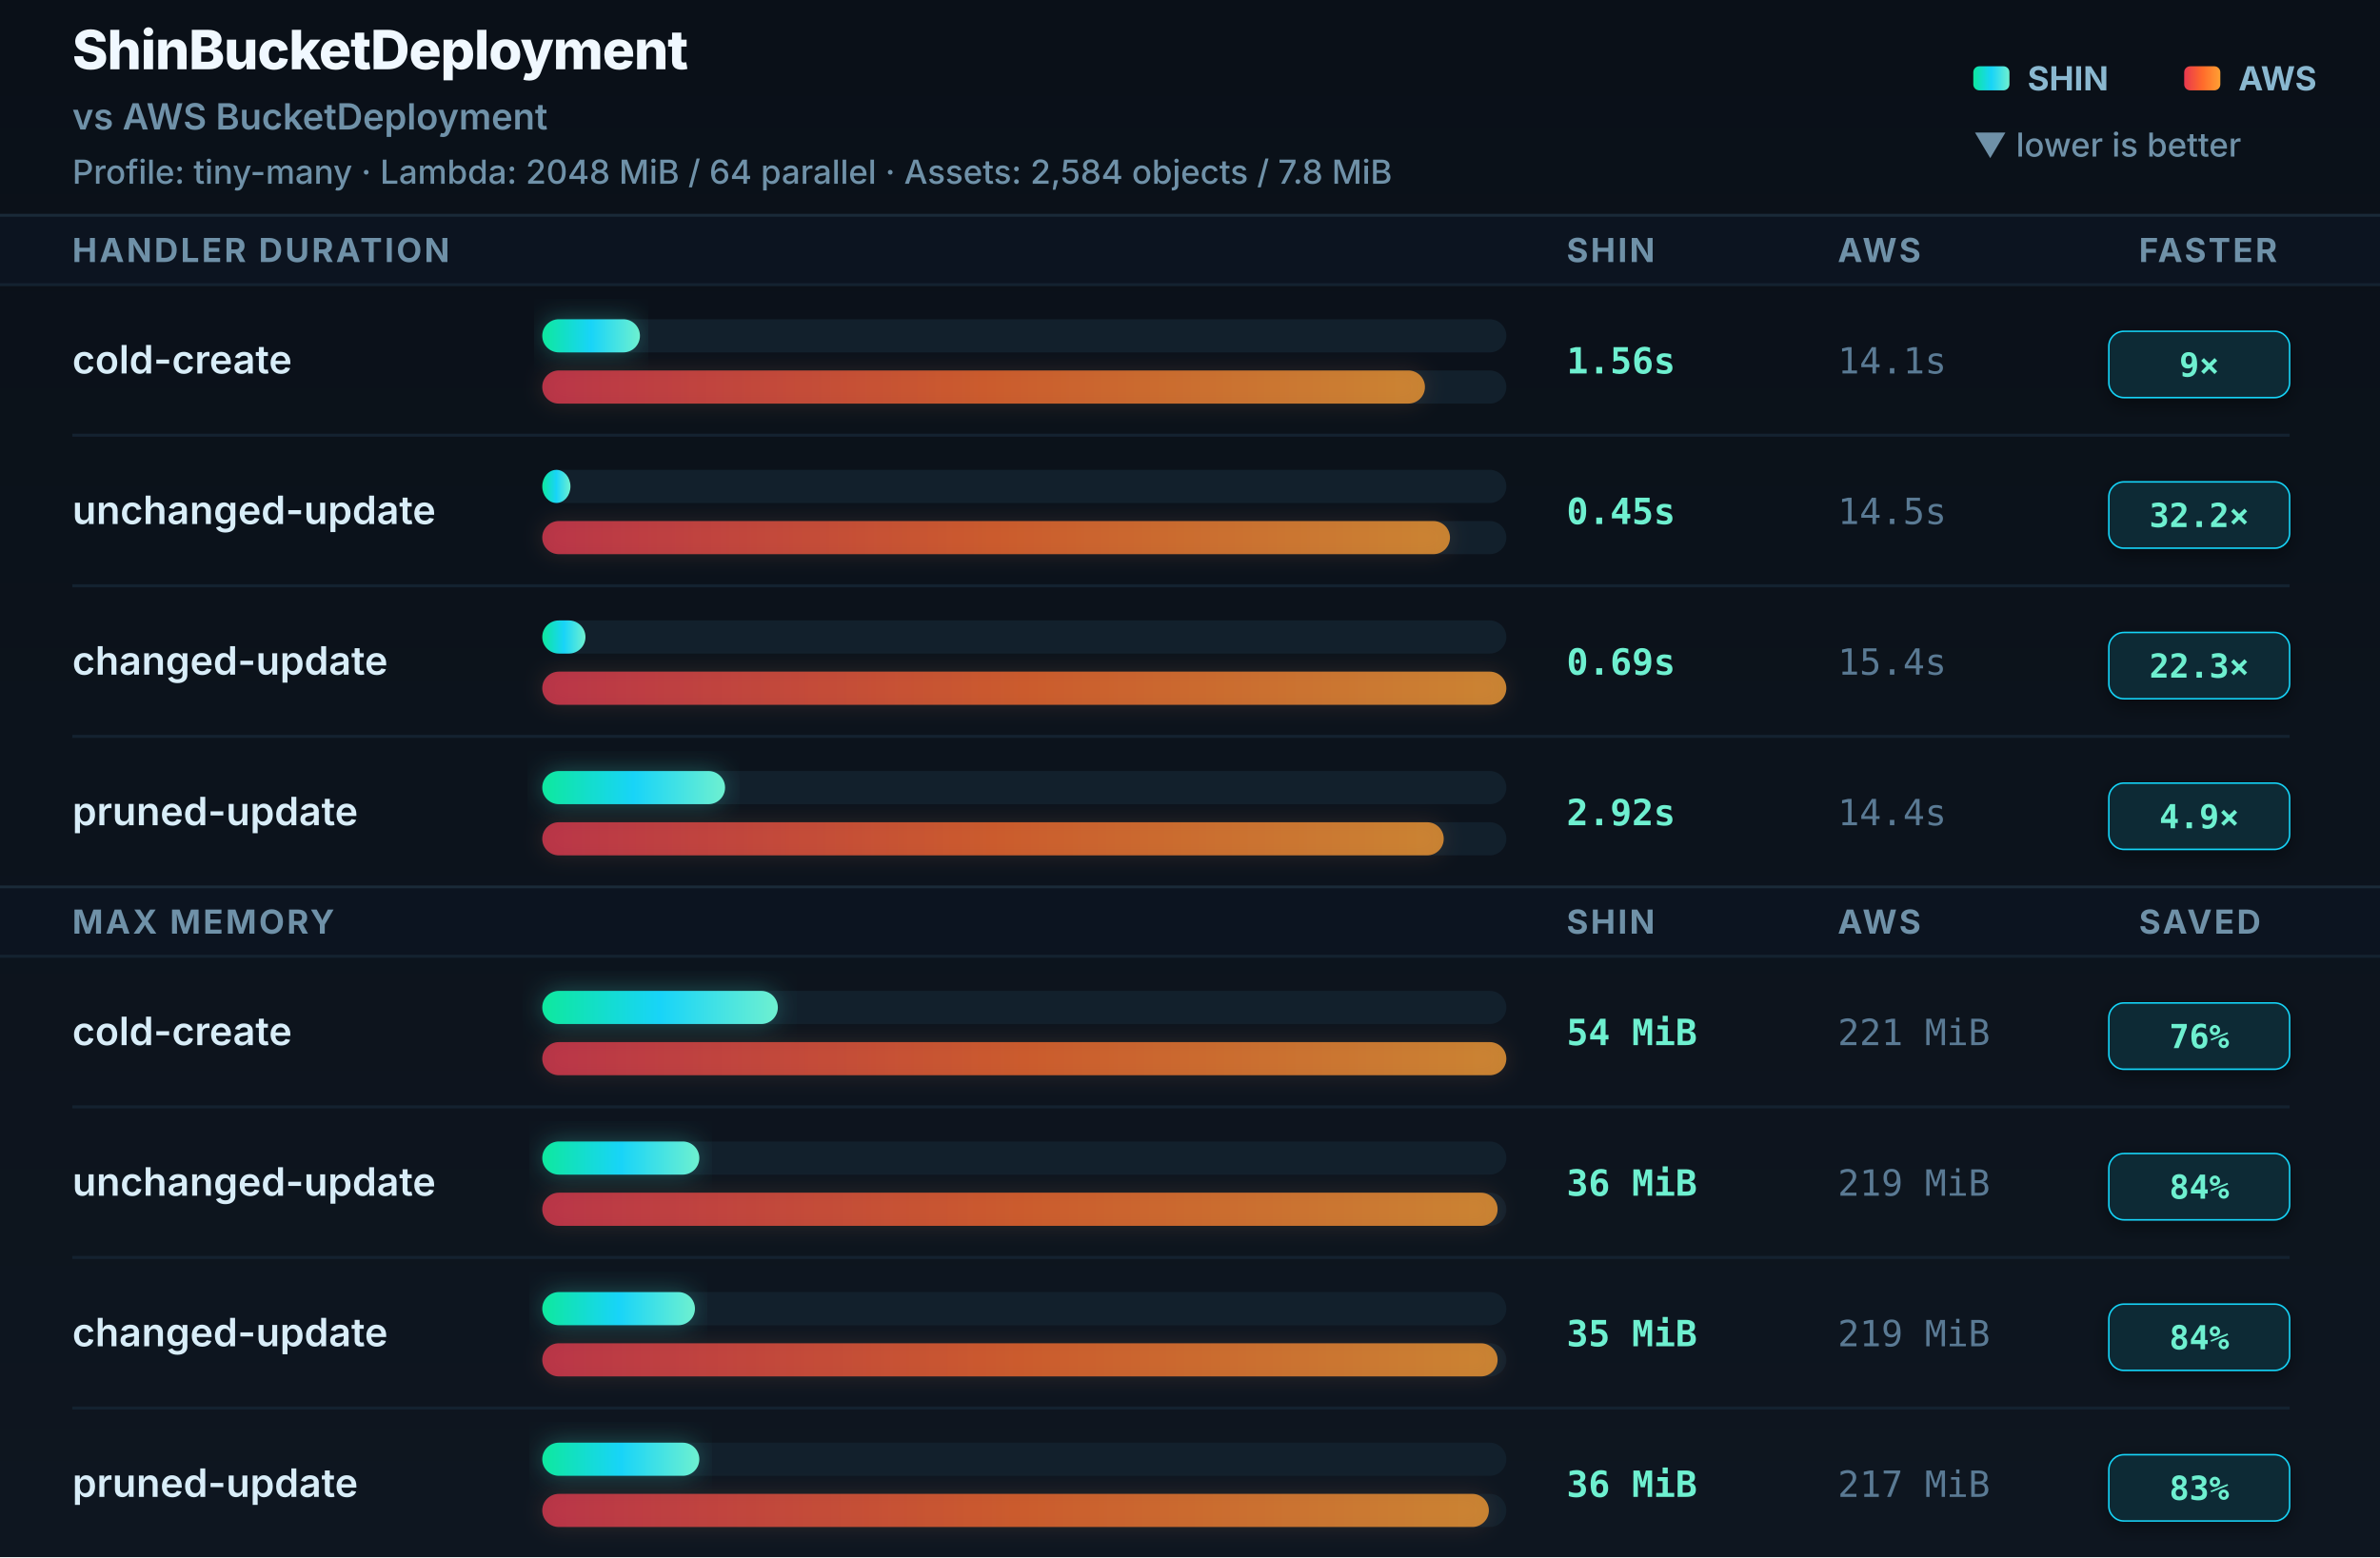
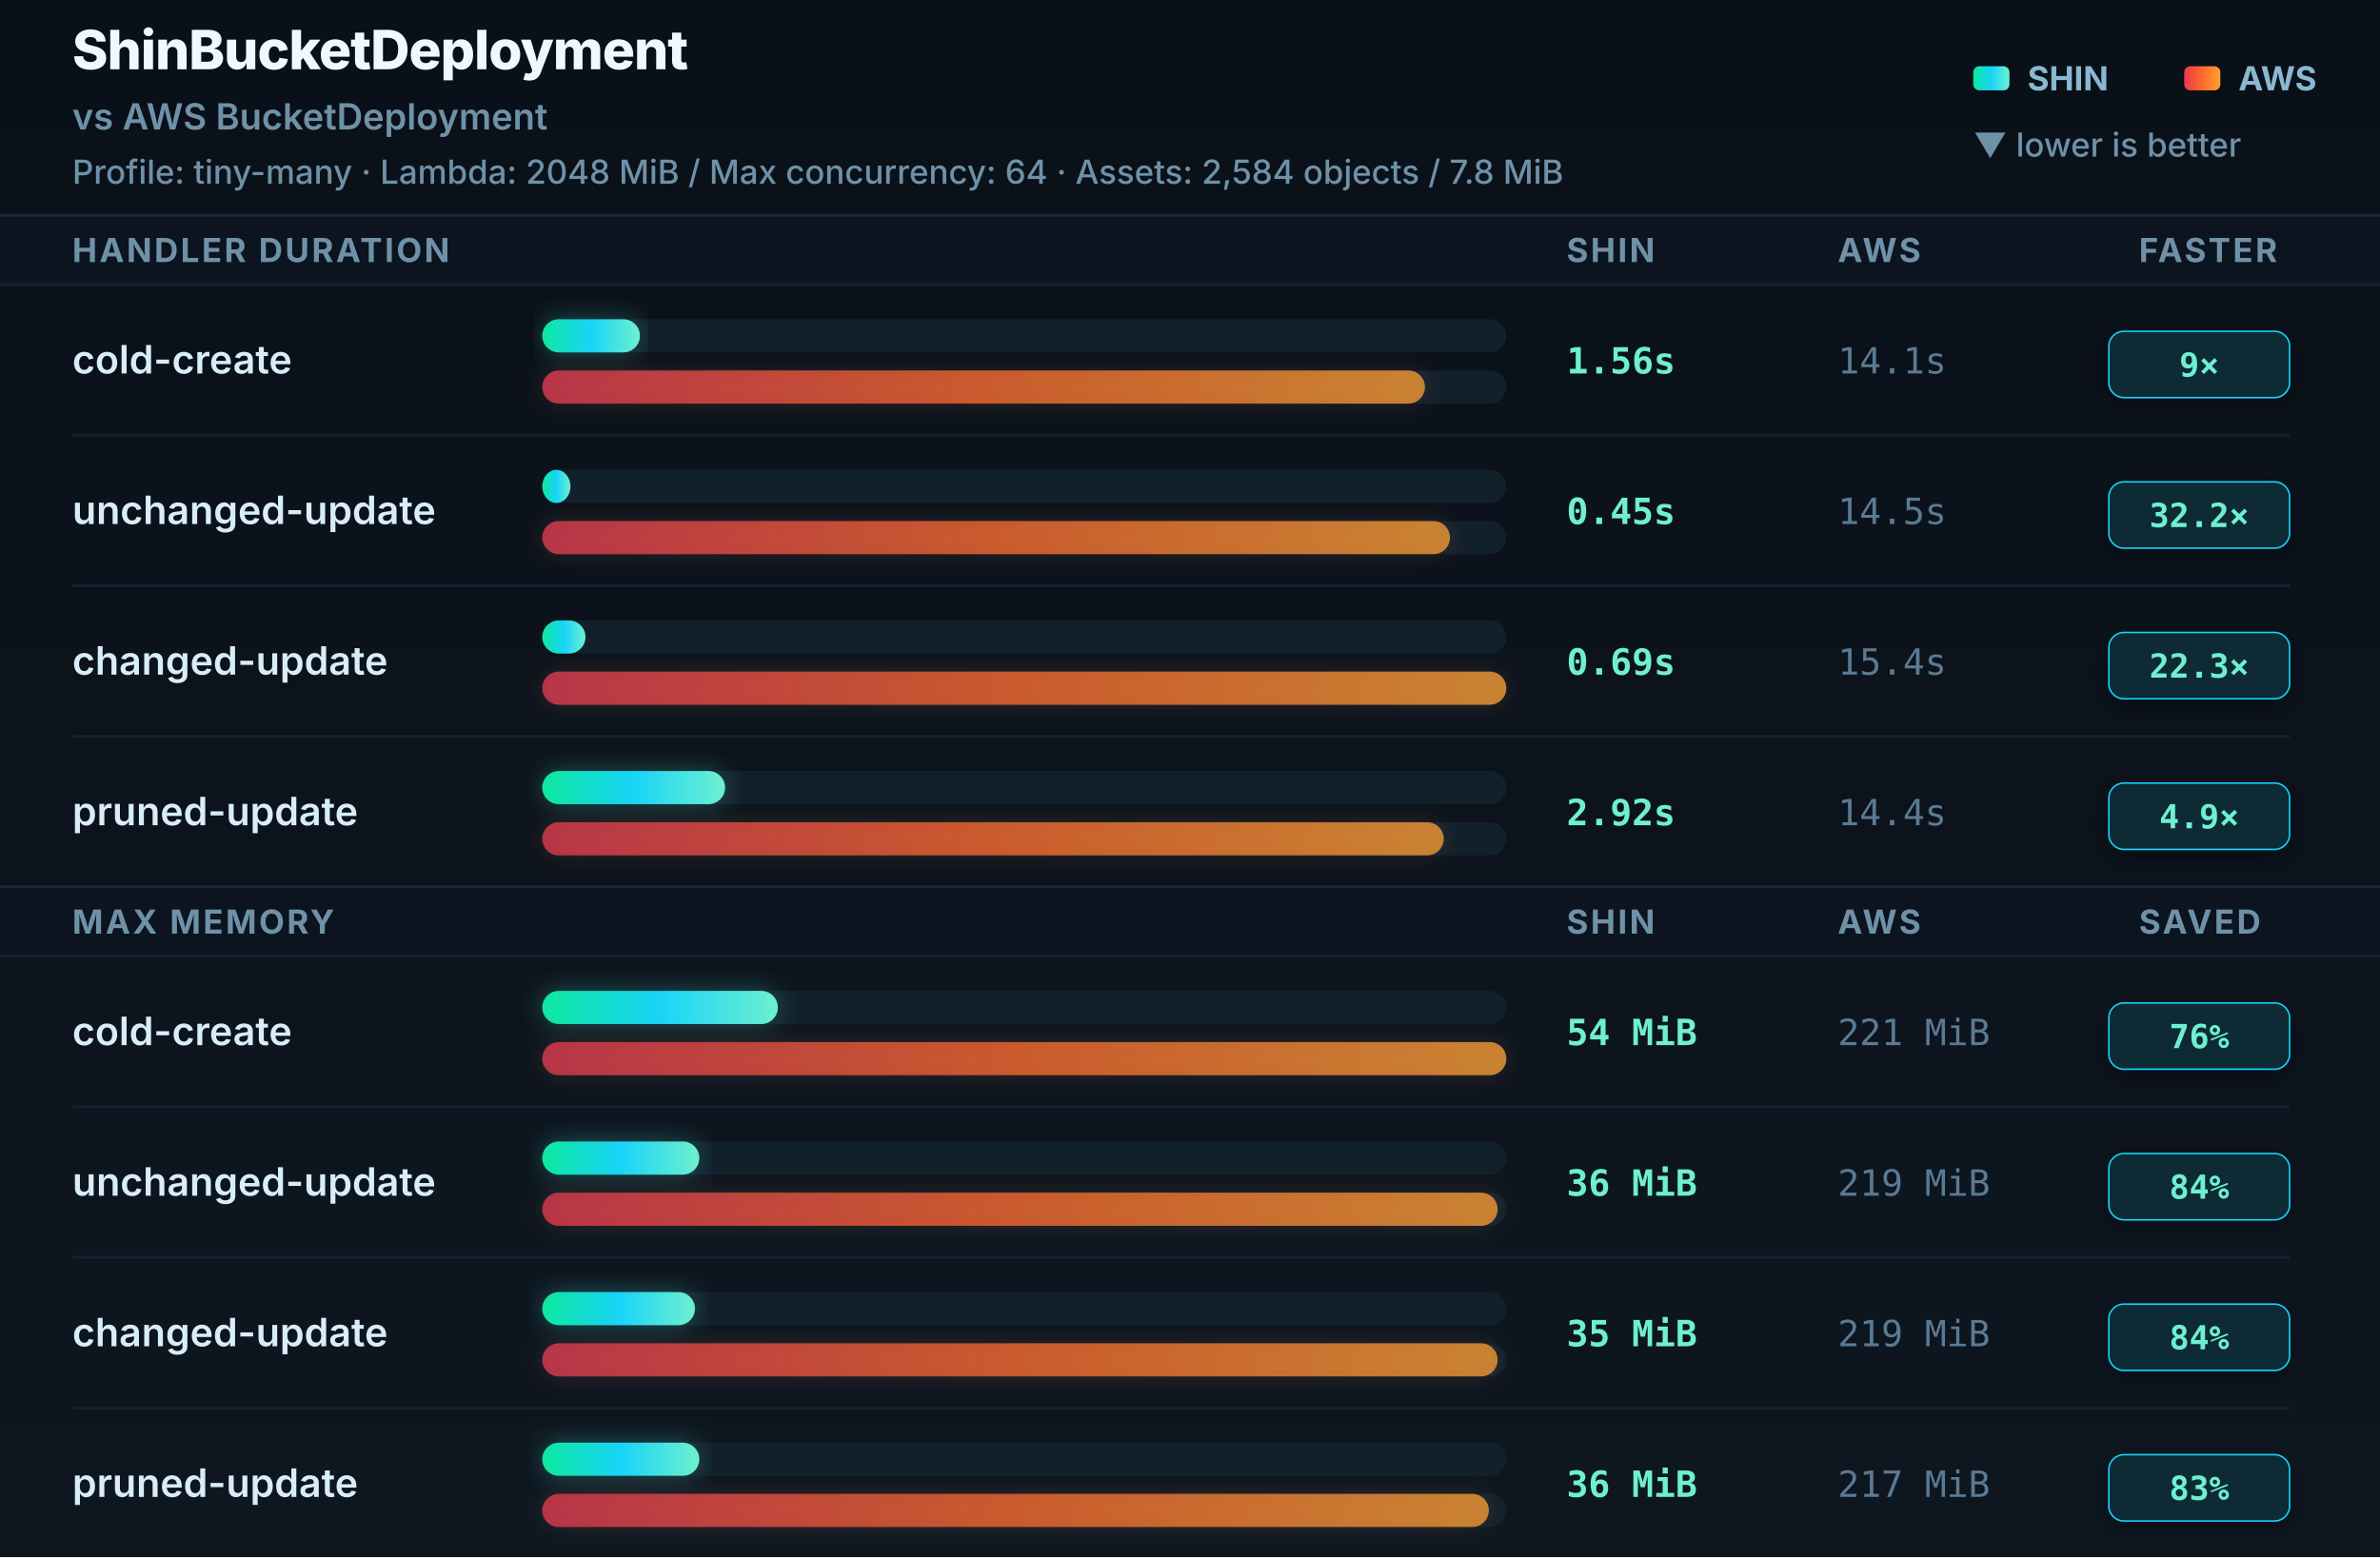
<svg xmlns="http://www.w3.org/2000/svg" width="790" height="517" viewBox="0 0 790 517" role="img" aria-labelledby="title desc">
  <defs>
    <linearGradient id="shin" x1="0" y1="0" x2="1" y2="0">
      <stop offset="0" stop-color="#0ee89e" />
      <stop offset="0.5" stop-color="#18d4f8" />
      <stop offset="1" stop-color="#6ef0d0" />
    </linearGradient>
    <linearGradient id="aws" x1="0" y1="0" x2="1" y2="0">
      <stop offset="0" stop-color="#e8384f" />
      <stop offset="0.5" stop-color="#ff6a2b" />
      <stop offset="1" stop-color="#ffa033" />
    </linearGradient>
    <linearGradient id="bgGrad" x1="0" y1="0" x2="0" y2="1">
      <stop offset="0" stop-color="#0a1018" />
      <stop offset="1" stop-color="#0e1620" />
    </linearGradient>
    <filter id="gS" x="-8%" y="-60%" width="116%" height="220%">
      <feGaussianBlur in="SourceGraphic" stdDeviation="4" />
      <feColorMatrix type="matrix" values="0 0 0 0 0.06 0 0 0 0 0.85 0 0 0 0 0.7 0 0 0 0.6 0" />
    </filter>
    <filter id="gA" x="-8%" y="-60%" width="116%" height="220%">
      <feGaussianBlur in="SourceGraphic" stdDeviation="3.5" />
      <feColorMatrix type="matrix" values="0 0 0 0 0.95 0 0 0 0 0.35 0 0 0 0 0.15 0 0 0 0.4 0" />
    </filter>
    <filter id="badgeShadow" x="-20%" y="-30%" width="140%" height="160%">
      <feDropShadow dx="0" dy="2" stdDeviation="3" flood-color="#000" flood-opacity="0.4" />
    </filter>
  </defs>
  <rect width="790" height="517" fill="url(#bgGrad)" />
  <text x="24" y="23" font-family="Inter, -apple-system, sans-serif" font-size="18" font-weight="800" fill="#f0f8ff" letter-spacing="-0.3">ShinBucketDeployment</text>
  <text x="24" y="43" font-family="Inter, -apple-system, sans-serif" font-size="12" font-weight="600" fill="#6f91a8">vs AWS BucketDeployment</text>
-   <text x="24" y="61" font-family="Inter, -apple-system, sans-serif" font-size="11" font-weight="500" fill="#6f91a8">Profile: tiny-many · Lambda: 2048 MiB / 64 parallel · Assets: 2,584 objects / 7.8 MiB</text>
+   <text x="24" y="61" font-family="Inter, -apple-system, sans-serif" font-size="11" font-weight="500" fill="#6f91a8">Profile: tiny-many · Lambda: 2048 MiB / Max concurrency: 64 · Assets: 2,584 objects / 7.8 MiB</text>
  <rect x="655" y="22" width="12" height="8" rx="2" fill="url(#shin)" />
  <text x="673" y="30" font-family="Inter, -apple-system, sans-serif" font-size="11" font-weight="700" fill="#8ab8d0">SHIN</text>
  <rect x="725" y="22" width="12" height="8" rx="2" fill="url(#aws)" />
  <text x="743" y="30" font-family="Inter, -apple-system, sans-serif" font-size="11" font-weight="700" fill="#8ab8d0">AWS</text>
  <text x="655" y="52" font-family="Inter, -apple-system, sans-serif" font-size="11" font-weight="500" fill="#6f91a8">▼ lower is better</text>
  <rect x="0" y="71" width="790" height="1" fill="#1a2a38" />
  <rect y="72" width="790" height="22" fill="#0c1420" />
  <text x="24" y="87" font-family="Inter, -apple-system, sans-serif" font-size="11" font-weight="700" fill="#6f91a8" letter-spacing="0.8">HANDLER DURATION</text>
  <text x="520" y="87" font-family="Inter, -apple-system, sans-serif" font-size="11" font-weight="700" fill="#6f91a8" letter-spacing="0.8">SHIN</text>
  <text x="610" y="87" font-family="Inter, -apple-system, sans-serif" font-size="11" font-weight="700" fill="#6f91a8" letter-spacing="0.8">AWS</text>
  <text x="710" y="87" font-family="Inter, -apple-system, sans-serif" font-size="11" font-weight="700" fill="#6f91a8" letter-spacing="0.8">FASTER</text>
  <rect x="0" y="94" width="790" height="1" fill="#142230" />
  <text x="24" y="124" font-family="Inter, -apple-system, sans-serif" font-size="13" font-weight="600" fill="#d8edf8">cold-create</text>
  <rect x="180" y="106" width="320" height="11" rx="5.5" fill="#12202c" />
  <rect x="180" y="106" width="32.416" height="11" rx="5.5" fill="url(#shin)" filter="url(#gS)" opacity="0.5" />
  <rect x="180" y="106" width="32.416" height="11" rx="5.5" fill="url(#shin)" />
  <rect x="180" y="123" width="320" height="11" rx="5.5" fill="#12202c" />
  <rect x="180" y="123" width="292.987" height="11" rx="5.5" fill="url(#aws)" filter="url(#gA)" opacity="0.35" />
  <rect x="180" y="123" width="292.987" height="11" rx="5.5" fill="url(#aws)" opacity="0.75" />
  <text x="520" y="124" font-family="JetBrains Mono, monospace" font-size="12" font-weight="700" fill="#6ef0d0">1.56s</text>
  <text x="610" y="124" font-family="JetBrains Mono, monospace" font-size="12" font-weight="400" fill="#5a7a94">14.1s</text>
  <rect x="700" y="110" width="60" height="22" rx="5" fill="#082b35" stroke="#18d4f8" stroke-width="0.5" filter="url(#badgeShadow)" />
  <text x="730" y="125" text-anchor="middle" font-family="JetBrains Mono, monospace" font-size="11" font-weight="800" fill="#6ef0d0">9×</text>
  <rect x="24" y="144" width="736" height="1" fill="#142230" />
  <text x="24" y="174" font-family="Inter, -apple-system, sans-serif" font-size="13" font-weight="600" fill="#d8edf8">unchanged-update</text>
  <rect x="180" y="156" width="320" height="11" rx="5.5" fill="#12202c" />
  <rect x="180" y="156" width="9.351" height="11" rx="5.5" fill="url(#shin)" />
  <rect x="180" y="173" width="320" height="11" rx="5.5" fill="#12202c" />
  <rect x="180" y="173" width="301.299" height="11" rx="5.5" fill="url(#aws)" filter="url(#gA)" opacity="0.35" />
  <rect x="180" y="173" width="301.299" height="11" rx="5.5" fill="url(#aws)" opacity="0.75" />
  <text x="520" y="174" font-family="JetBrains Mono, monospace" font-size="12" font-weight="700" fill="#6ef0d0">0.45s</text>
  <text x="610" y="174" font-family="JetBrains Mono, monospace" font-size="12" font-weight="400" fill="#5a7a94">14.5s</text>
  <rect x="700" y="160" width="60" height="22" rx="5" fill="#082b35" stroke="#18d4f8" stroke-width="0.5" filter="url(#badgeShadow)" />
  <text x="730" y="175" text-anchor="middle" font-family="JetBrains Mono, monospace" font-size="11" font-weight="800" fill="#6ef0d0">32.2×</text>
  <rect x="24" y="194" width="736" height="1" fill="#142230" />
  <text x="24" y="224" font-family="Inter, -apple-system, sans-serif" font-size="13" font-weight="600" fill="#d8edf8">changed-update</text>
  <rect x="180" y="206" width="320" height="11" rx="5.5" fill="#12202c" />
  <rect x="180" y="206" width="14.338" height="11" rx="5.5" fill="url(#shin)" />
  <rect x="180" y="223" width="320" height="11" rx="5.5" fill="#12202c" />
  <rect x="180" y="223" width="320" height="11" rx="5.5" fill="url(#aws)" filter="url(#gA)" opacity="0.35" />
  <rect x="180" y="223" width="320" height="11" rx="5.5" fill="url(#aws)" opacity="0.75" />
  <text x="520" y="224" font-family="JetBrains Mono, monospace" font-size="12" font-weight="700" fill="#6ef0d0">0.69s</text>
  <text x="610" y="224" font-family="JetBrains Mono, monospace" font-size="12" font-weight="400" fill="#5a7a94">15.4s</text>
  <rect x="700" y="210" width="60" height="22" rx="5" fill="#082b35" stroke="#18d4f8" stroke-width="0.5" filter="url(#badgeShadow)" />
  <text x="730" y="225" text-anchor="middle" font-family="JetBrains Mono, monospace" font-size="11" font-weight="800" fill="#6ef0d0">22.3×</text>
  <rect x="24" y="244" width="736" height="1" fill="#142230" />
  <text x="24" y="274" font-family="Inter, -apple-system, sans-serif" font-size="13" font-weight="600" fill="#d8edf8">pruned-update</text>
  <rect x="180" y="256" width="320" height="11" rx="5.5" fill="#12202c" />
  <rect x="180" y="256" width="60.675" height="11" rx="5.5" fill="url(#shin)" filter="url(#gS)" opacity="0.5" />
  <rect x="180" y="256" width="60.675" height="11" rx="5.5" fill="url(#shin)" />
  <rect x="180" y="273" width="320" height="11" rx="5.5" fill="#12202c" />
  <rect x="180" y="273" width="299.221" height="11" rx="5.5" fill="url(#aws)" filter="url(#gA)" opacity="0.35" />
  <rect x="180" y="273" width="299.221" height="11" rx="5.5" fill="url(#aws)" opacity="0.75" />
  <text x="520" y="274" font-family="JetBrains Mono, monospace" font-size="12" font-weight="700" fill="#6ef0d0">2.92s</text>
  <text x="610" y="274" font-family="JetBrains Mono, monospace" font-size="12" font-weight="400" fill="#5a7a94">14.4s</text>
  <rect x="700" y="260" width="60" height="22" rx="5" fill="#082b35" stroke="#18d4f8" stroke-width="0.5" filter="url(#badgeShadow)" />
  <text x="730" y="275" text-anchor="middle" font-family="JetBrains Mono, monospace" font-size="11" font-weight="800" fill="#6ef0d0">4.9×</text>
  <rect x="0" y="294" width="790" height="1" fill="#1a2a38" />
  <rect y="295" width="790" height="22" fill="#0c1420" />
  <text x="24" y="310" font-family="Inter, -apple-system, sans-serif" font-size="11" font-weight="700" fill="#6f91a8" letter-spacing="0.8">MAX MEMORY</text>
  <text x="520" y="310" font-family="Inter, -apple-system, sans-serif" font-size="11" font-weight="700" fill="#6f91a8" letter-spacing="0.8">SHIN</text>
  <text x="610" y="310" font-family="Inter, -apple-system, sans-serif" font-size="11" font-weight="700" fill="#6f91a8" letter-spacing="0.8">AWS</text>
  <text x="710" y="310" font-family="Inter, -apple-system, sans-serif" font-size="11" font-weight="700" fill="#6f91a8" letter-spacing="0.8">SAVED</text>
  <rect x="0" y="317" width="790" height="1" fill="#142230" />
  <text x="24" y="347" font-family="Inter, -apple-system, sans-serif" font-size="13" font-weight="600" fill="#d8edf8">cold-create</text>
  <rect x="180" y="329" width="320" height="11" rx="5.5" fill="#12202c" />
  <rect x="180" y="329" width="78.19" height="11" rx="5.5" fill="url(#shin)" filter="url(#gS)" opacity="0.5" />
  <rect x="180" y="329" width="78.19" height="11" rx="5.5" fill="url(#shin)" />
  <rect x="180" y="346" width="320" height="11" rx="5.5" fill="#12202c" />
  <rect x="180" y="346" width="320" height="11" rx="5.5" fill="url(#aws)" filter="url(#gA)" opacity="0.35" />
  <rect x="180" y="346" width="320" height="11" rx="5.5" fill="url(#aws)" opacity="0.75" />
  <text x="520" y="347" font-family="JetBrains Mono, monospace" font-size="12" font-weight="700" fill="#6ef0d0">54 MiB</text>
  <text x="610" y="347" font-family="JetBrains Mono, monospace" font-size="12" font-weight="400" fill="#5a7a94">221 MiB</text>
  <rect x="700" y="333" width="60" height="22" rx="5" fill="#082b35" stroke="#18d4f8" stroke-width="0.5" filter="url(#badgeShadow)" />
  <text x="730" y="348" text-anchor="middle" font-family="JetBrains Mono, monospace" font-size="11" font-weight="800" fill="#6ef0d0">76%</text>
  <rect x="24" y="367" width="736" height="1" fill="#142230" />
  <text x="24" y="397" font-family="Inter, -apple-system, sans-serif" font-size="13" font-weight="600" fill="#d8edf8">unchanged-update</text>
  <rect x="180" y="379" width="320" height="11" rx="5.5" fill="#12202c" />
  <rect x="180" y="379" width="52.127" height="11" rx="5.5" fill="url(#shin)" filter="url(#gS)" opacity="0.5" />
  <rect x="180" y="379" width="52.127" height="11" rx="5.5" fill="url(#shin)" />
  <rect x="180" y="396" width="320" height="11" rx="5.5" fill="#12202c" />
  <rect x="180" y="396" width="317.104" height="11" rx="5.5" fill="url(#aws)" filter="url(#gA)" opacity="0.35" />
  <rect x="180" y="396" width="317.104" height="11" rx="5.5" fill="url(#aws)" opacity="0.75" />
  <text x="520" y="397" font-family="JetBrains Mono, monospace" font-size="12" font-weight="700" fill="#6ef0d0">36 MiB</text>
  <text x="610" y="397" font-family="JetBrains Mono, monospace" font-size="12" font-weight="400" fill="#5a7a94">219 MiB</text>
  <rect x="700" y="383" width="60" height="22" rx="5" fill="#082b35" stroke="#18d4f8" stroke-width="0.5" filter="url(#badgeShadow)" />
  <text x="730" y="398" text-anchor="middle" font-family="JetBrains Mono, monospace" font-size="11" font-weight="800" fill="#6ef0d0">84%</text>
  <rect x="24" y="417" width="736" height="1" fill="#142230" />
  <text x="24" y="447" font-family="Inter, -apple-system, sans-serif" font-size="13" font-weight="600" fill="#d8edf8">changed-update</text>
  <rect x="180" y="429" width="320" height="11" rx="5.5" fill="#12202c" />
  <rect x="180" y="429" width="50.679" height="11" rx="5.5" fill="url(#shin)" filter="url(#gS)" opacity="0.5" />
  <rect x="180" y="429" width="50.679" height="11" rx="5.5" fill="url(#shin)" />
  <rect x="180" y="446" width="320" height="11" rx="5.5" fill="#12202c" />
  <rect x="180" y="446" width="317.104" height="11" rx="5.5" fill="url(#aws)" filter="url(#gA)" opacity="0.35" />
  <rect x="180" y="446" width="317.104" height="11" rx="5.5" fill="url(#aws)" opacity="0.75" />
  <text x="520" y="447" font-family="JetBrains Mono, monospace" font-size="12" font-weight="700" fill="#6ef0d0">35 MiB</text>
  <text x="610" y="447" font-family="JetBrains Mono, monospace" font-size="12" font-weight="400" fill="#5a7a94">219 MiB</text>
  <rect x="700" y="433" width="60" height="22" rx="5" fill="#082b35" stroke="#18d4f8" stroke-width="0.5" filter="url(#badgeShadow)" />
  <text x="730" y="448" text-anchor="middle" font-family="JetBrains Mono, monospace" font-size="11" font-weight="800" fill="#6ef0d0">84%</text>
  <rect x="24" y="467" width="736" height="1" fill="#142230" />
  <text x="24" y="497" font-family="Inter, -apple-system, sans-serif" font-size="13" font-weight="600" fill="#d8edf8">pruned-update</text>
  <rect x="180" y="479" width="320" height="11" rx="5.5" fill="#12202c" />
  <rect x="180" y="479" width="52.127" height="11" rx="5.5" fill="url(#shin)" filter="url(#gS)" opacity="0.5" />
  <rect x="180" y="479" width="52.127" height="11" rx="5.5" fill="url(#shin)" />
  <rect x="180" y="496" width="320" height="11" rx="5.5" fill="#12202c" />
  <rect x="180" y="496" width="314.208" height="11" rx="5.5" fill="url(#aws)" filter="url(#gA)" opacity="0.35" />
  <rect x="180" y="496" width="314.208" height="11" rx="5.5" fill="url(#aws)" opacity="0.75" />
  <text x="520" y="497" font-family="JetBrains Mono, monospace" font-size="12" font-weight="700" fill="#6ef0d0">36 MiB</text>
  <text x="610" y="497" font-family="JetBrains Mono, monospace" font-size="12" font-weight="400" fill="#5a7a94">217 MiB</text>
  <rect x="700" y="483" width="60" height="22" rx="5" fill="#082b35" stroke="#18d4f8" stroke-width="0.5" filter="url(#badgeShadow)" />
  <text x="730" y="498" text-anchor="middle" font-family="JetBrains Mono, monospace" font-size="11" font-weight="800" fill="#6ef0d0">83%</text>
</svg>
